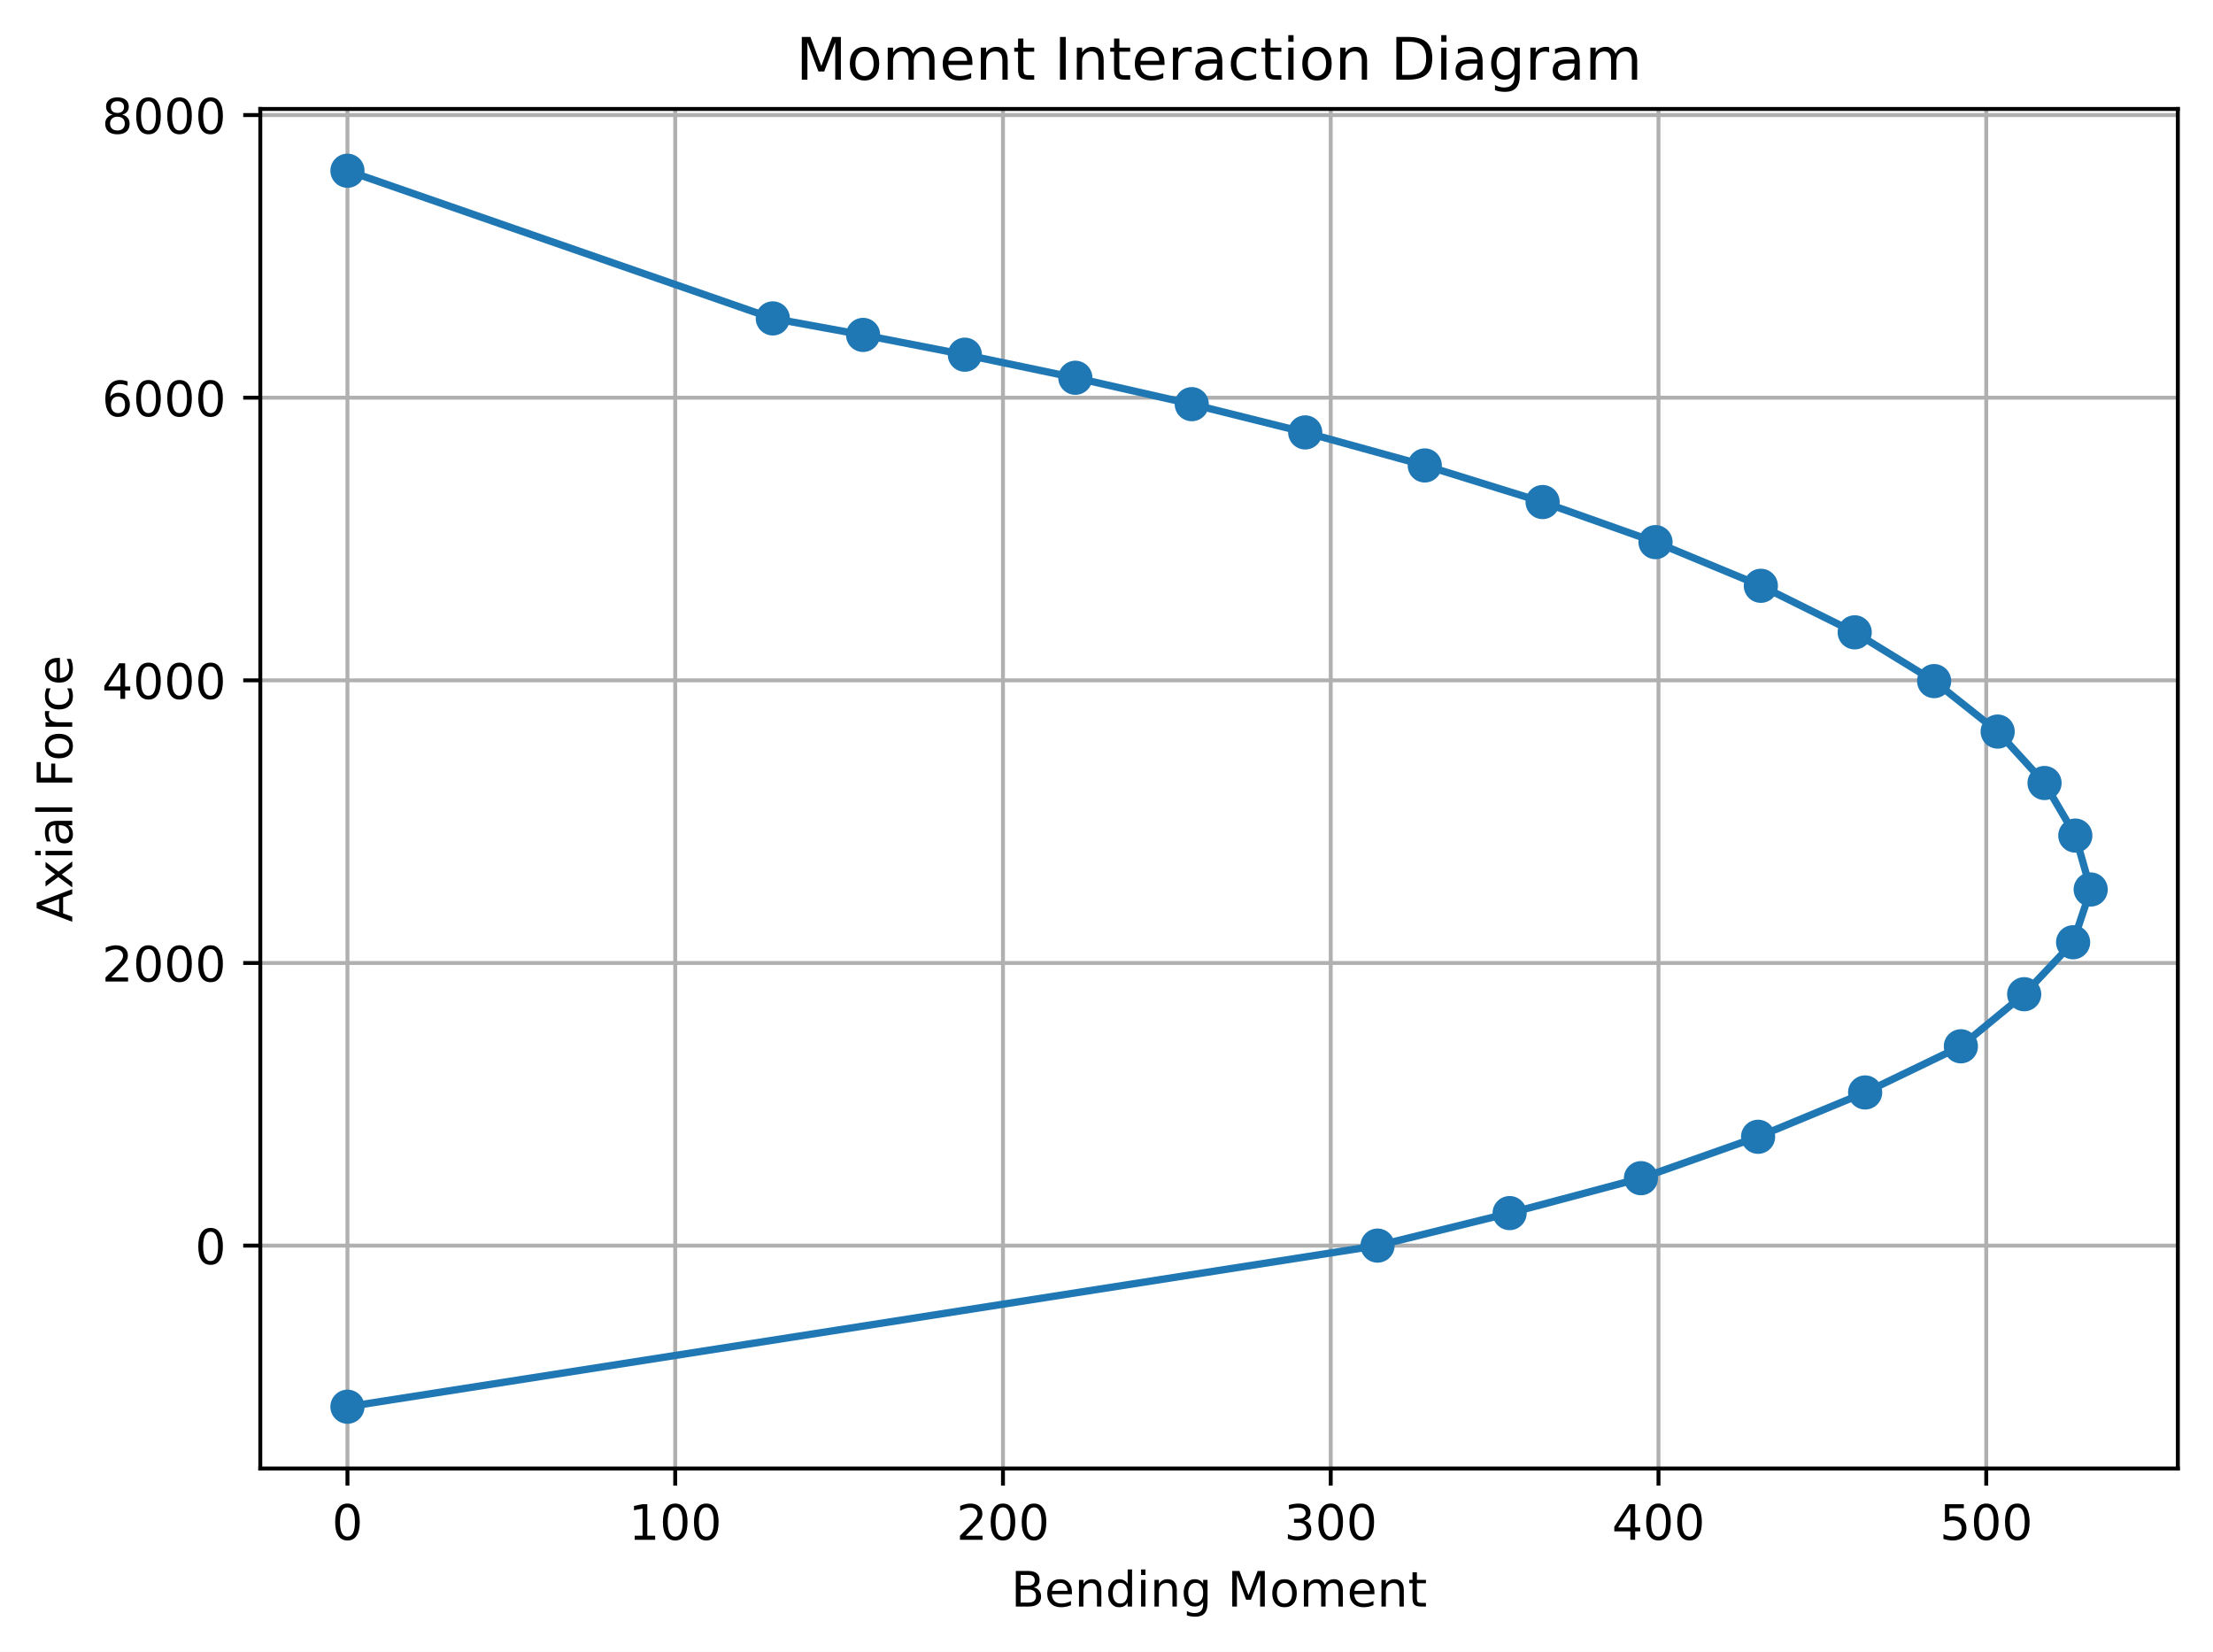
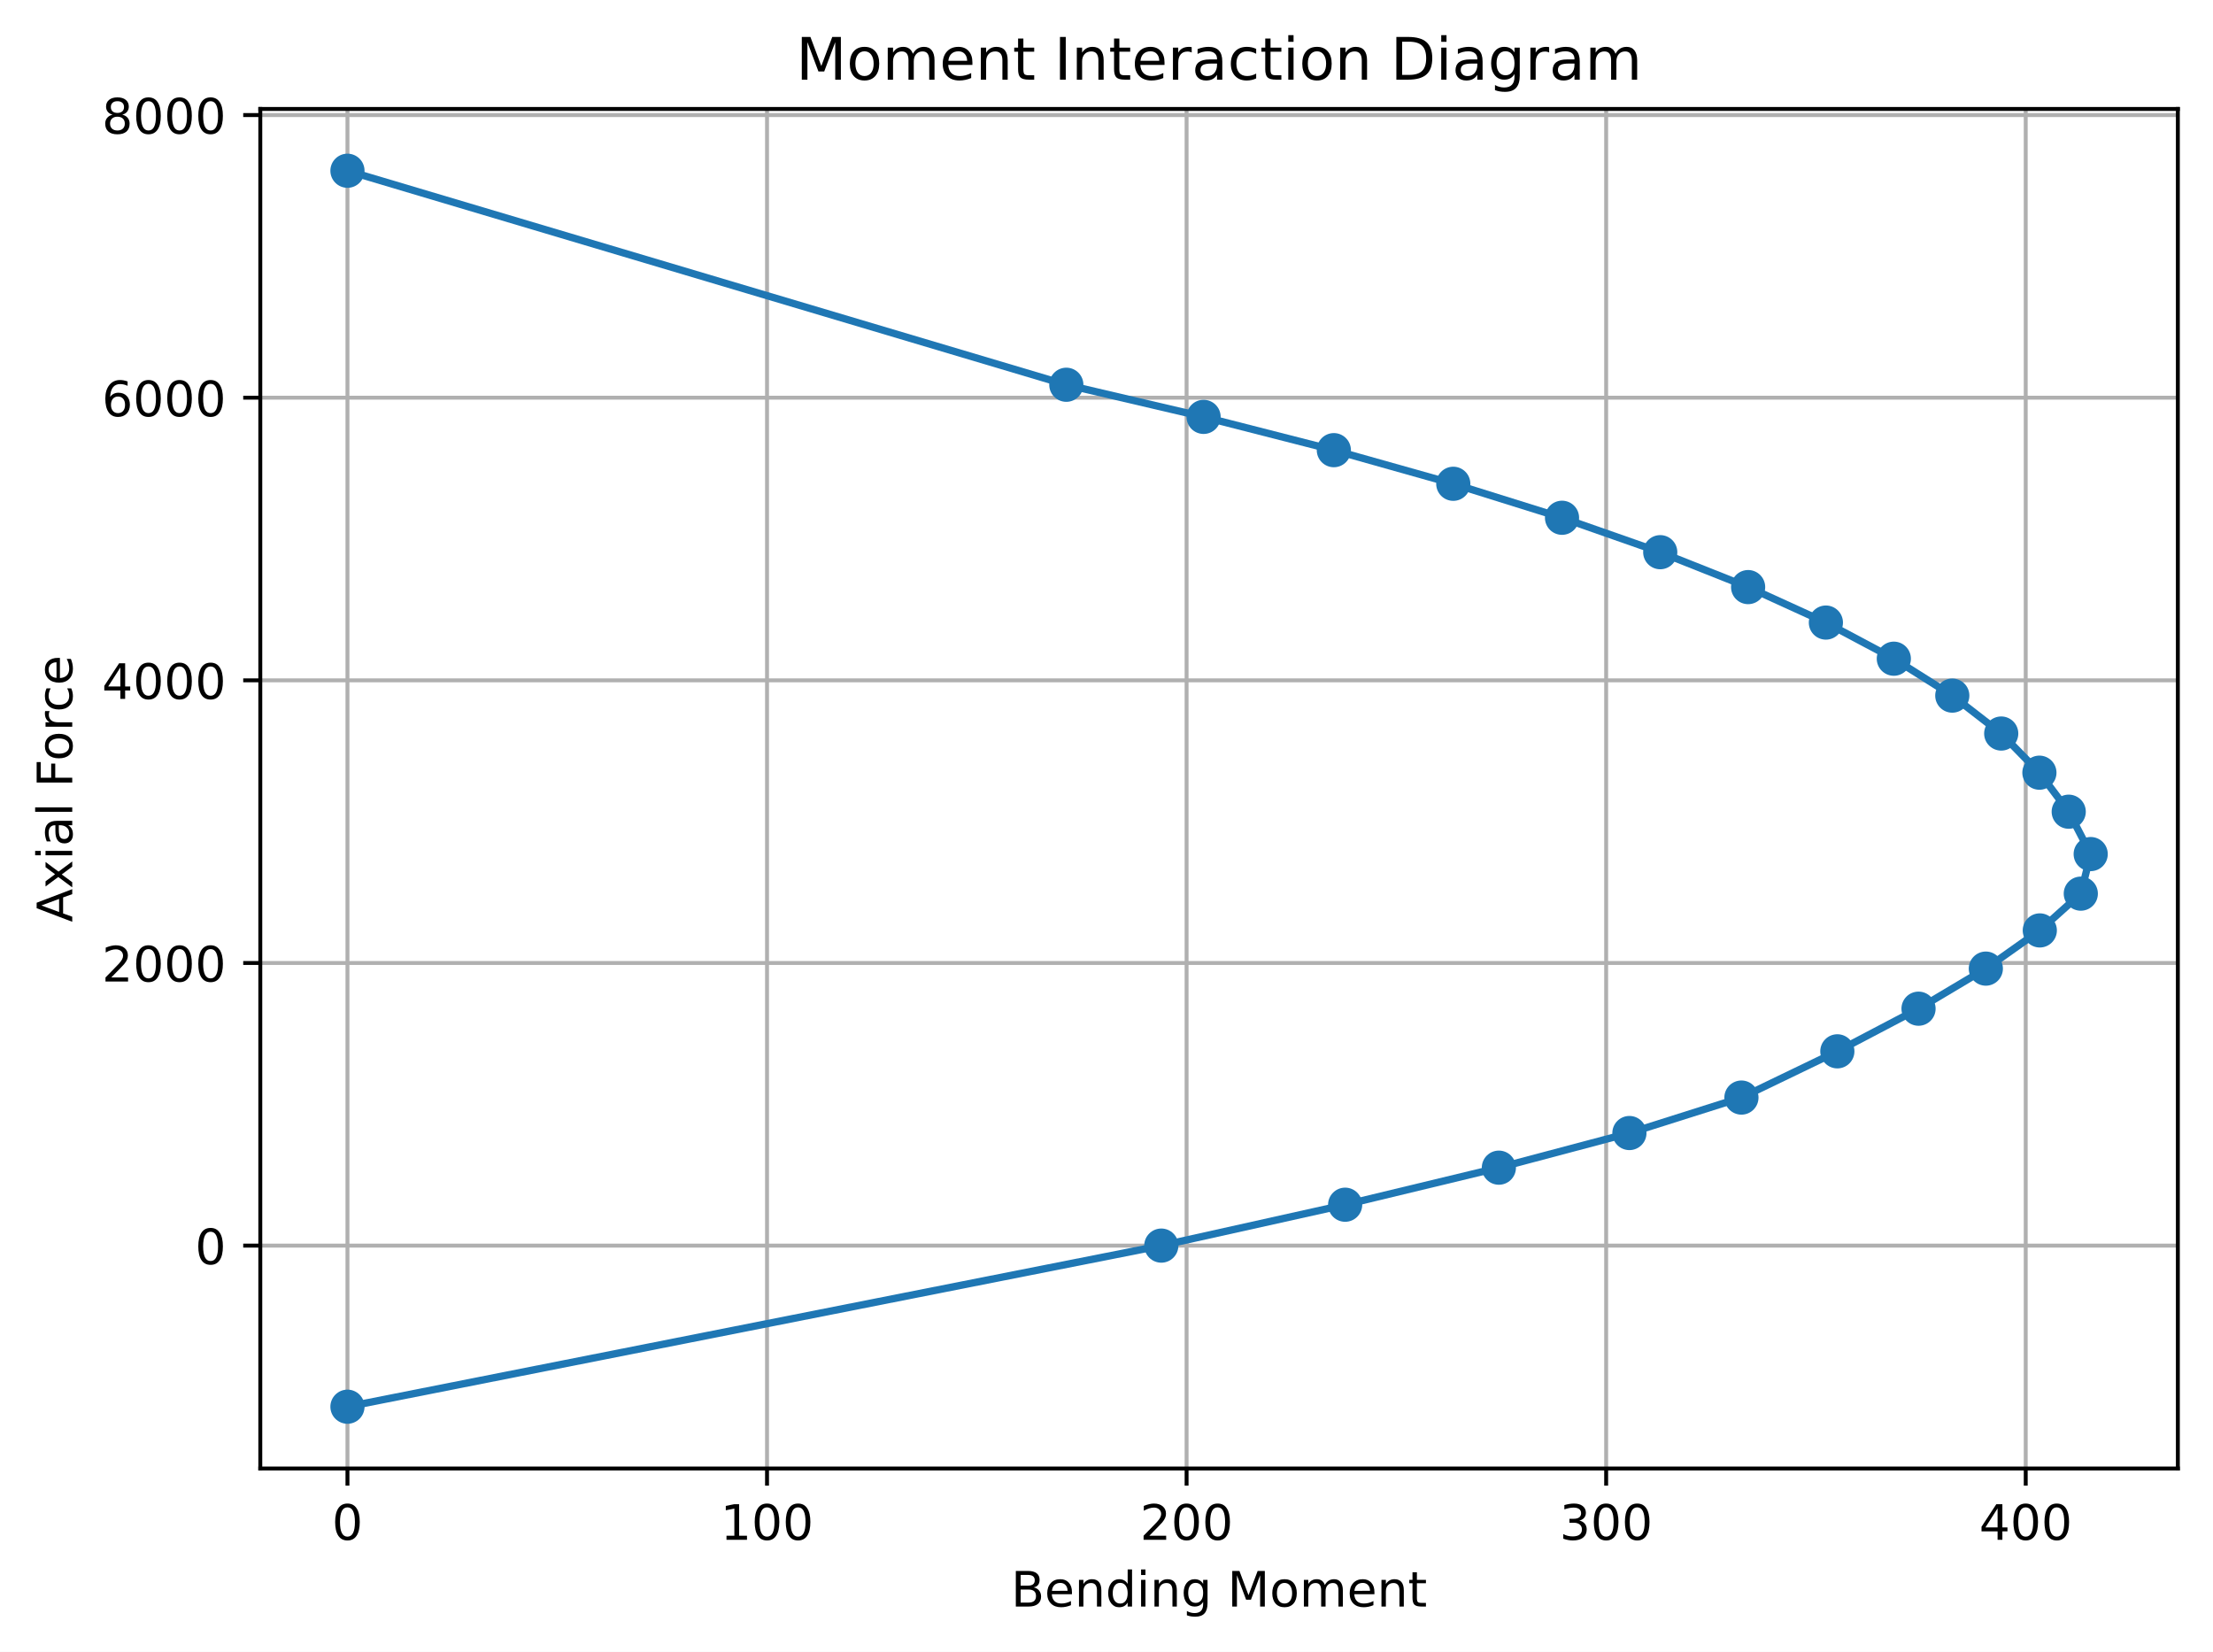
<svg xmlns="http://www.w3.org/2000/svg" xmlns:xlink="http://www.w3.org/1999/xlink" width="453.384pt" height="338.374pt" viewBox="0 0 453.384 338.374" version="1.1">
  <defs>
    <style type="text/css">*{stroke-linejoin: round; stroke-linecap: butt}</style>
  </defs>
  <g id="figure_1">
    <g id="patch_1">
      <path d="M -0 338.374  L 453.384 338.374  L 453.384 0  L -0 0  z " style="fill: #ffffff" />
    </g>
    <g id="axes_1">
      <g id="patch_2">
        <path d="M 53.328 300.818  L 446.184 300.818  L 446.184 22.318  L 53.328 22.318  z " style="fill: #ffffff" />
      </g>
      <g id="matplotlib.axis_1">
        <g id="xtick_1">
          <g id="line2d_1">
-             <path d="M 71.185 300.818  L 71.185 22.318  " clip-path="url(#p684f5482c4)" style="fill: none; stroke: #b0b0b0; stroke-width: 0.8; stroke-linecap: square" />
+             <path d="M 71.185 300.818  L 71.185 22.318  " clip-path="url(#pdb133df2e0)" style="fill: none; stroke: #b0b0b0; stroke-width: 0.8; stroke-linecap: square" />
          </g>
          <g id="line2d_2">
            <defs>
-               <path id="m305faea8a9" d="M 0 0  L 0 3.5  " style="stroke: #000000; stroke-width: 0.8" />
+               <path id="m82a733aa3f" d="M 0 0  L 0 3.5  " style="stroke: #000000; stroke-width: 0.8" />
            </defs>
            <g>
-               <use xlink:href="#m305faea8a9" x="71.185" y="300.818" style="stroke: #000000; stroke-width: 0.8" />
+               <use xlink:href="#m82a733aa3f" x="71.185" y="300.818" style="stroke: #000000; stroke-width: 0.8" />
            </g>
          </g>
          <g id="text_1">
            <g transform="translate(68.00398 315.4166)scale(0.1 -0.1)">
              <defs>
                <path id="DejaVuSans-30" d="M 2034 4250  Q 1547 4250 1301 3770  Q 1056 3291 1056 2328  Q 1056 1369 1301 889  Q 1547 409 2034 409  Q 2525 409 2770 889  Q 3016 1369 3016 2328  Q 3016 3291 2770 3770  Q 2525 4250 2034 4250  z M 2034 4750  Q 2819 4750 3233 4129  Q 3647 3509 3647 2328  Q 3647 1150 3233 529  Q 2819 -91 2034 -91  Q 1250 -91 836 529  Q 422 1150 422 2328  Q 422 3509 836 4129  Q 1250 4750 2034 4750  z " transform="scale(0.015625)" />
              </defs>
              <use xlink:href="#DejaVuSans-30" />
            </g>
          </g>
        </g>
        <g id="xtick_2">
          <g id="line2d_3">
-             <path d="M 138.334 300.818  L 138.334 22.318  " clip-path="url(#p684f5482c4)" style="fill: none; stroke: #b0b0b0; stroke-width: 0.8; stroke-linecap: square" />
+             <path d="M 157.143 300.818  L 157.143 22.318  " clip-path="url(#pdb133df2e0)" style="fill: none; stroke: #b0b0b0; stroke-width: 0.8; stroke-linecap: square" />
          </g>
          <g id="line2d_4">
            <g>
-               <use xlink:href="#m305faea8a9" x="138.334" y="300.818" style="stroke: #000000; stroke-width: 0.8" />
+               <use xlink:href="#m82a733aa3f" x="157.143" y="300.818" style="stroke: #000000; stroke-width: 0.8" />
            </g>
          </g>
          <g id="text_2">
-             <g transform="translate(128.7904 315.4166)scale(0.1 -0.1)">
+             <g transform="translate(147.5991 315.4166)scale(0.1 -0.1)">
              <defs>
                <path id="DejaVuSans-31" d="M 794 531  L 1825 531  L 1825 4091  L 703 3866  L 703 4441  L 1819 4666  L 2450 4666  L 2450 531  L 3481 531  L 3481 0  L 794 0  L 794 531  z " transform="scale(0.015625)" />
              </defs>
              <use xlink:href="#DejaVuSans-31" />
              <use xlink:href="#DejaVuSans-30" x="63.623" />
              <use xlink:href="#DejaVuSans-30" x="127.246" />
            </g>
          </g>
        </g>
        <g id="xtick_3">
          <g id="line2d_5">
-             <path d="M 205.483 300.818  L 205.483 22.318  " clip-path="url(#p684f5482c4)" style="fill: none; stroke: #b0b0b0; stroke-width: 0.8; stroke-linecap: square" />
+             <path d="M 243.1 300.818  L 243.1 22.318  " clip-path="url(#pdb133df2e0)" style="fill: none; stroke: #b0b0b0; stroke-width: 0.8; stroke-linecap: square" />
          </g>
          <g id="line2d_6">
            <g>
-               <use xlink:href="#m305faea8a9" x="205.483" y="300.818" style="stroke: #000000; stroke-width: 0.8" />
+               <use xlink:href="#m82a733aa3f" x="243.1" y="300.818" style="stroke: #000000; stroke-width: 0.8" />
            </g>
          </g>
          <g id="text_3">
-             <g transform="translate(195.9393 315.4166)scale(0.1 -0.1)">
+             <g transform="translate(233.5567 315.4166)scale(0.1 -0.1)">
              <defs>
                <path id="DejaVuSans-32" d="M 1228 531  L 3431 531  L 3431 0  L 469 0  L 469 531  Q 828 903 1448 1529  Q 2069 2156 2228 2338  Q 2531 2678 2651 2914  Q 2772 3150 2772 3378  Q 2772 3750 2511 3984  Q 2250 4219 1831 4219  Q 1534 4219 1204 4116  Q 875 4013 500 3803  L 500 4441  Q 881 4594 1212 4672  Q 1544 4750 1819 4750  Q 2544 4750 2975 4387  Q 3406 4025 3406 3419  Q 3406 3131 3298 2873  Q 3191 2616 2906 2266  Q 2828 2175 2409 1742  Q 1991 1309 1228 531  z " transform="scale(0.015625)" />
              </defs>
              <use xlink:href="#DejaVuSans-32" />
              <use xlink:href="#DejaVuSans-30" x="63.623" />
              <use xlink:href="#DejaVuSans-30" x="127.246" />
            </g>
          </g>
        </g>
        <g id="xtick_4">
          <g id="line2d_7">
-             <path d="M 272.632 300.818  L 272.632 22.318  " clip-path="url(#p684f5482c4)" style="fill: none; stroke: #b0b0b0; stroke-width: 0.8; stroke-linecap: square" />
+             <path d="M 329.058 300.818  L 329.058 22.318  " clip-path="url(#pdb133df2e0)" style="fill: none; stroke: #b0b0b0; stroke-width: 0.8; stroke-linecap: square" />
          </g>
          <g id="line2d_8">
            <g>
-               <use xlink:href="#m305faea8a9" x="272.632" y="300.818" style="stroke: #000000; stroke-width: 0.8" />
+               <use xlink:href="#m82a733aa3f" x="329.058" y="300.818" style="stroke: #000000; stroke-width: 0.8" />
            </g>
          </g>
          <g id="text_4">
-             <g transform="translate(263.0882 315.4166)scale(0.1 -0.1)">
+             <g transform="translate(319.5143 315.4166)scale(0.1 -0.1)">
              <defs>
                <path id="DejaVuSans-33" d="M 2597 2516  Q 3050 2419 3304 2112  Q 3559 1806 3559 1356  Q 3559 666 3084 287  Q 2609 -91 1734 -91  Q 1441 -91 1130 -33  Q 819 25 488 141  L 488 750  Q 750 597 1062 519  Q 1375 441 1716 441  Q 2309 441 2620 675  Q 2931 909 2931 1356  Q 2931 1769 2642 2001  Q 2353 2234 1838 2234  L 1294 2234  L 1294 2753  L 1863 2753  Q 2328 2753 2575 2939  Q 2822 3125 2822 3475  Q 2822 3834 2567 4026  Q 2313 4219 1838 4219  Q 1578 4219 1281 4162  Q 984 4106 628 3988  L 628 4550  Q 988 4650 1302 4700  Q 1616 4750 1894 4750  Q 2613 4750 3031 4423  Q 3450 4097 3450 3541  Q 3450 3153 3228 2886  Q 3006 2619 2597 2516  z " transform="scale(0.015625)" />
              </defs>
              <use xlink:href="#DejaVuSans-33" />
              <use xlink:href="#DejaVuSans-30" x="63.623" />
              <use xlink:href="#DejaVuSans-30" x="127.246" />
            </g>
          </g>
        </g>
        <g id="xtick_5">
          <g id="line2d_9">
-             <path d="M 339.781 300.818  L 339.781 22.318  " clip-path="url(#p684f5482c4)" style="fill: none; stroke: #b0b0b0; stroke-width: 0.8; stroke-linecap: square" />
+             <path d="M 415.016 300.818  L 415.016 22.318  " clip-path="url(#pdb133df2e0)" style="fill: none; stroke: #b0b0b0; stroke-width: 0.8; stroke-linecap: square" />
          </g>
          <g id="line2d_10">
            <g>
-               <use xlink:href="#m305faea8a9" x="339.781" y="300.818" style="stroke: #000000; stroke-width: 0.8" />
+               <use xlink:href="#m82a733aa3f" x="415.016" y="300.818" style="stroke: #000000; stroke-width: 0.8" />
            </g>
          </g>
          <g id="text_5">
-             <g transform="translate(330.2371 315.4166)scale(0.1 -0.1)">
+             <g transform="translate(405.472 315.4166)scale(0.1 -0.1)">
              <defs>
                <path id="DejaVuSans-34" d="M 2419 4116  L 825 1625  L 2419 1625  L 2419 4116  z M 2253 4666  L 3047 4666  L 3047 1625  L 3713 1625  L 3713 1100  L 3047 1100  L 3047 0  L 2419 0  L 2419 1100  L 313 1100  L 313 1709  L 2253 4666  z " transform="scale(0.015625)" />
              </defs>
              <use xlink:href="#DejaVuSans-34" />
              <use xlink:href="#DejaVuSans-30" x="63.623" />
              <use xlink:href="#DejaVuSans-30" x="127.246" />
            </g>
          </g>
        </g>
-         <g id="xtick_6">
-           <g id="line2d_11">
-             <path d="M 406.93 300.818  L 406.93 22.318  " clip-path="url(#p684f5482c4)" style="fill: none; stroke: #b0b0b0; stroke-width: 0.8; stroke-linecap: square" />
-           </g>
-           <g id="line2d_12">
-             <g>
-               <use xlink:href="#m305faea8a9" x="406.93" y="300.818" style="stroke: #000000; stroke-width: 0.8" />
-             </g>
-           </g>
-           <g id="text_6">
-             <g transform="translate(397.386 315.4166)scale(0.1 -0.1)">
-               <defs>
-                 <path id="DejaVuSans-35" d="M 691 4666  L 3169 4666  L 3169 4134  L 1269 4134  L 1269 2991  Q 1406 3038 1543 3061  Q 1681 3084 1819 3084  Q 2600 3084 3056 2656  Q 3513 2228 3513 1497  Q 3513 744 3044 326  Q 2575 -91 1722 -91  Q 1428 -91 1123 -41  Q 819 9 494 109  L 494 744  Q 775 591 1075 516  Q 1375 441 1709 441  Q 2250 441 2565 725  Q 2881 1009 2881 1497  Q 2881 1984 2565 2268  Q 2250 2553 1709 2553  Q 1456 2553 1204 2497  Q 953 2441 691 2322  L 691 4666  z " transform="scale(0.015625)" />
-               </defs>
-               <use xlink:href="#DejaVuSans-35" />
-               <use xlink:href="#DejaVuSans-30" x="63.623" />
-               <use xlink:href="#DejaVuSans-30" x="127.246" />
-             </g>
-           </g>
-         </g>
-         <g id="text_7">
+         <g id="text_6">
          <g transform="translate(207.1359 329.0947)scale(0.1 -0.1)">
            <defs>
              <path id="DejaVuSans-42" d="M 1259 2228  L 1259 519  L 2272 519  Q 2781 519 3026 730  Q 3272 941 3272 1375  Q 3272 1813 3026 2020  Q 2781 2228 2272 2228  L 1259 2228  z M 1259 4147  L 1259 2741  L 2194 2741  Q 2656 2741 2882 2914  Q 3109 3088 3109 3444  Q 3109 3797 2882 3972  Q 2656 4147 2194 4147  L 1259 4147  z M 628 4666  L 2241 4666  Q 2963 4666 3353 4366  Q 3744 4066 3744 3513  Q 3744 3084 3544 2831  Q 3344 2578 2956 2516  Q 3422 2416 3680 2098  Q 3938 1781 3938 1306  Q 3938 681 3513 340  Q 3088 0 2303 0  L 628 0  L 628 4666  z " transform="scale(0.015625)" />
              <path id="DejaVuSans-65" d="M 3597 1894  L 3597 1613  L 953 1613  Q 991 1019 1311 708  Q 1631 397 2203 397  Q 2534 397 2845 478  Q 3156 559 3463 722  L 3463 178  Q 3153 47 2828 -22  Q 2503 -91 2169 -91  Q 1331 -91 842 396  Q 353 884 353 1716  Q 353 2575 817 3079  Q 1281 3584 2069 3584  Q 2775 3584 3186 3129  Q 3597 2675 3597 1894  z M 3022 2063  Q 3016 2534 2758 2815  Q 2500 3097 2075 3097  Q 1594 3097 1305 2825  Q 1016 2553 972 2059  L 3022 2063  z " transform="scale(0.015625)" />
              <path id="DejaVuSans-6e" d="M 3513 2113  L 3513 0  L 2938 0  L 2938 2094  Q 2938 2591 2744 2837  Q 2550 3084 2163 3084  Q 1697 3084 1428 2787  Q 1159 2491 1159 1978  L 1159 0  L 581 0  L 581 3500  L 1159 3500  L 1159 2956  Q 1366 3272 1645 3428  Q 1925 3584 2291 3584  Q 2894 3584 3203 3211  Q 3513 2838 3513 2113  z " transform="scale(0.015625)" />
              <path id="DejaVuSans-64" d="M 2906 2969  L 2906 4863  L 3481 4863  L 3481 0  L 2906 0  L 2906 525  Q 2725 213 2448 61  Q 2172 -91 1784 -91  Q 1150 -91 751 415  Q 353 922 353 1747  Q 353 2572 751 3078  Q 1150 3584 1784 3584  Q 2172 3584 2448 3432  Q 2725 3281 2906 2969  z M 947 1747  Q 947 1113 1208 752  Q 1469 391 1925 391  Q 2381 391 2643 752  Q 2906 1113 2906 1747  Q 2906 2381 2643 2742  Q 2381 3103 1925 3103  Q 1469 3103 1208 2742  Q 947 2381 947 1747  z " transform="scale(0.015625)" />
              <path id="DejaVuSans-69" d="M 603 3500  L 1178 3500  L 1178 0  L 603 0  L 603 3500  z M 603 4863  L 1178 4863  L 1178 4134  L 603 4134  L 603 4863  z " transform="scale(0.015625)" />
              <path id="DejaVuSans-67" d="M 2906 1791  Q 2906 2416 2648 2759  Q 2391 3103 1925 3103  Q 1463 3103 1205 2759  Q 947 2416 947 1791  Q 947 1169 1205 825  Q 1463 481 1925 481  Q 2391 481 2648 825  Q 2906 1169 2906 1791  z M 3481 434  Q 3481 -459 3084 -895  Q 2688 -1331 1869 -1331  Q 1566 -1331 1297 -1286  Q 1028 -1241 775 -1147  L 775 -588  Q 1028 -725 1275 -790  Q 1522 -856 1778 -856  Q 2344 -856 2625 -561  Q 2906 -266 2906 331  L 2906 616  Q 2728 306 2450 153  Q 2172 0 1784 0  Q 1141 0 747 490  Q 353 981 353 1791  Q 353 2603 747 3093  Q 1141 3584 1784 3584  Q 2172 3584 2450 3431  Q 2728 3278 2906 2969  L 2906 3500  L 3481 3500  L 3481 434  z " transform="scale(0.015625)" />
              <path id="DejaVuSans-20" transform="scale(0.015625)" />
              <path id="DejaVuSans-4d" d="M 628 4666  L 1569 4666  L 2759 1491  L 3956 4666  L 4897 4666  L 4897 0  L 4281 0  L 4281 4097  L 3078 897  L 2444 897  L 1241 4097  L 1241 0  L 628 0  L 628 4666  z " transform="scale(0.015625)" />
              <path id="DejaVuSans-6f" d="M 1959 3097  Q 1497 3097 1228 2736  Q 959 2375 959 1747  Q 959 1119 1226 758  Q 1494 397 1959 397  Q 2419 397 2687 759  Q 2956 1122 2956 1747  Q 2956 2369 2687 2733  Q 2419 3097 1959 3097  z M 1959 3584  Q 2709 3584 3137 3096  Q 3566 2609 3566 1747  Q 3566 888 3137 398  Q 2709 -91 1959 -91  Q 1206 -91 779 398  Q 353 888 353 1747  Q 353 2609 779 3096  Q 1206 3584 1959 3584  z " transform="scale(0.015625)" />
              <path id="DejaVuSans-6d" d="M 3328 2828  Q 3544 3216 3844 3400  Q 4144 3584 4550 3584  Q 5097 3584 5394 3201  Q 5691 2819 5691 2113  L 5691 0  L 5113 0  L 5113 2094  Q 5113 2597 4934 2840  Q 4756 3084 4391 3084  Q 3944 3084 3684 2787  Q 3425 2491 3425 1978  L 3425 0  L 2847 0  L 2847 2094  Q 2847 2600 2669 2842  Q 2491 3084 2119 3084  Q 1678 3084 1418 2786  Q 1159 2488 1159 1978  L 1159 0  L 581 0  L 581 3500  L 1159 3500  L 1159 2956  Q 1356 3278 1631 3431  Q 1906 3584 2284 3584  Q 2666 3584 2933 3390  Q 3200 3197 3328 2828  z " transform="scale(0.015625)" />
              <path id="DejaVuSans-74" d="M 1172 4494  L 1172 3500  L 2356 3500  L 2356 3053  L 1172 3053  L 1172 1153  Q 1172 725 1289 603  Q 1406 481 1766 481  L 2356 481  L 2356 0  L 1766 0  Q 1100 0 847 248  Q 594 497 594 1153  L 594 3053  L 172 3053  L 172 3500  L 594 3500  L 594 4494  L 1172 4494  z " transform="scale(0.015625)" />
            </defs>
            <use xlink:href="#DejaVuSans-42" />
            <use xlink:href="#DejaVuSans-65" x="68.604" />
            <use xlink:href="#DejaVuSans-6e" x="130.127" />
            <use xlink:href="#DejaVuSans-64" x="193.506" />
            <use xlink:href="#DejaVuSans-69" x="256.982" />
            <use xlink:href="#DejaVuSans-6e" x="284.766" />
            <use xlink:href="#DejaVuSans-67" x="348.145" />
            <use xlink:href="#DejaVuSans-20" x="411.621" />
            <use xlink:href="#DejaVuSans-4d" x="443.408" />
            <use xlink:href="#DejaVuSans-6f" x="529.688" />
            <use xlink:href="#DejaVuSans-6d" x="590.869" />
            <use xlink:href="#DejaVuSans-65" x="688.281" />
            <use xlink:href="#DejaVuSans-6e" x="749.805" />
            <use xlink:href="#DejaVuSans-74" x="813.184" />
          </g>
        </g>
      </g>
      <g id="matplotlib.axis_2">
        <g id="ytick_1">
-           <g id="line2d_13">
-             <path d="M 53.328 255.158  L 446.184 255.158  " clip-path="url(#p684f5482c4)" style="fill: none; stroke: #b0b0b0; stroke-width: 0.8; stroke-linecap: square" />
-           </g>
-           <g id="line2d_14">
+           <g id="line2d_11">
+             <path d="M 53.328 255.158  L 446.184 255.158  " clip-path="url(#pdb133df2e0)" style="fill: none; stroke: #b0b0b0; stroke-width: 0.8; stroke-linecap: square" />
+           </g>
+           <g id="line2d_12">
            <defs>
-               <path id="m45d4972328" d="M 0 0  L -3.5 0  " style="stroke: #000000; stroke-width: 0.8" />
+               <path id="mcfe6765040" d="M 0 0  L -3.5 0  " style="stroke: #000000; stroke-width: 0.8" />
            </defs>
            <g>
-               <use xlink:href="#m45d4972328" x="53.328" y="255.158" style="stroke: #000000; stroke-width: 0.8" />
-             </g>
-           </g>
-           <g id="text_8">
+               <use xlink:href="#mcfe6765040" x="53.328" y="255.158" style="stroke: #000000; stroke-width: 0.8" />
+             </g>
+           </g>
+           <g id="text_7">
            <g transform="translate(39.96563 258.9571)scale(0.1 -0.1)">
              <use xlink:href="#DejaVuSans-30" />
            </g>
          </g>
        </g>
        <g id="ytick_2">
-           <g id="line2d_15">
-             <path d="M 53.328 197.261  L 446.184 197.261  " clip-path="url(#p684f5482c4)" style="fill: none; stroke: #b0b0b0; stroke-width: 0.8; stroke-linecap: square" />
-           </g>
-           <g id="line2d_16">
-             <g>
-               <use xlink:href="#m45d4972328" x="53.328" y="197.261" style="stroke: #000000; stroke-width: 0.8" />
-             </g>
-           </g>
-           <g id="text_9">
+           <g id="line2d_13">
+             <path d="M 53.328 197.261  L 446.184 197.261  " clip-path="url(#pdb133df2e0)" style="fill: none; stroke: #b0b0b0; stroke-width: 0.8; stroke-linecap: square" />
+           </g>
+           <g id="line2d_14">
+             <g>
+               <use xlink:href="#mcfe6765040" x="53.328" y="197.261" style="stroke: #000000; stroke-width: 0.8" />
+             </g>
+           </g>
+           <g id="text_8">
            <g transform="translate(20.87813 201.0604)scale(0.1 -0.1)">
              <use xlink:href="#DejaVuSans-32" />
              <use xlink:href="#DejaVuSans-30" x="63.623" />
              <use xlink:href="#DejaVuSans-30" x="127.246" />
              <use xlink:href="#DejaVuSans-30" x="190.869" />
            </g>
          </g>
        </g>
        <g id="ytick_3">
-           <g id="line2d_17">
-             <path d="M 53.328 139.365  L 446.184 139.365  " clip-path="url(#p684f5482c4)" style="fill: none; stroke: #b0b0b0; stroke-width: 0.8; stroke-linecap: square" />
-           </g>
-           <g id="line2d_18">
-             <g>
-               <use xlink:href="#m45d4972328" x="53.328" y="139.365" style="stroke: #000000; stroke-width: 0.8" />
-             </g>
-           </g>
-           <g id="text_10">
+           <g id="line2d_15">
+             <path d="M 53.328 139.365  L 446.184 139.365  " clip-path="url(#pdb133df2e0)" style="fill: none; stroke: #b0b0b0; stroke-width: 0.8; stroke-linecap: square" />
+           </g>
+           <g id="line2d_16">
+             <g>
+               <use xlink:href="#mcfe6765040" x="53.328" y="139.365" style="stroke: #000000; stroke-width: 0.8" />
+             </g>
+           </g>
+           <g id="text_9">
            <g transform="translate(20.87813 143.1637)scale(0.1 -0.1)">
              <use xlink:href="#DejaVuSans-34" />
              <use xlink:href="#DejaVuSans-30" x="63.623" />
              <use xlink:href="#DejaVuSans-30" x="127.246" />
              <use xlink:href="#DejaVuSans-30" x="190.869" />
            </g>
          </g>
        </g>
        <g id="ytick_4">
+           <g id="line2d_17">
+             <path d="M 53.328 81.468  L 446.184 81.468  " clip-path="url(#pdb133df2e0)" style="fill: none; stroke: #b0b0b0; stroke-width: 0.8; stroke-linecap: square" />
+           </g>
+           <g id="line2d_18">
+             <g>
+               <use xlink:href="#mcfe6765040" x="53.328" y="81.468" style="stroke: #000000; stroke-width: 0.8" />
+             </g>
+           </g>
+           <g id="text_10">
+             <g transform="translate(20.87813 85.26702)scale(0.1 -0.1)">
+               <defs>
+                 <path id="DejaVuSans-36" d="M 2113 2584  Q 1688 2584 1439 2293  Q 1191 2003 1191 1497  Q 1191 994 1439 701  Q 1688 409 2113 409  Q 2538 409 2786 701  Q 3034 994 3034 1497  Q 3034 2003 2786 2293  Q 2538 2584 2113 2584  z M 3366 4563  L 3366 3988  Q 3128 4100 2886 4159  Q 2644 4219 2406 4219  Q 1781 4219 1451 3797  Q 1122 3375 1075 2522  Q 1259 2794 1537 2939  Q 1816 3084 2150 3084  Q 2853 3084 3261 2657  Q 3669 2231 3669 1497  Q 3669 778 3244 343  Q 2819 -91 2113 -91  Q 1303 -91 875 529  Q 447 1150 447 2328  Q 447 3434 972 4092  Q 1497 4750 2381 4750  Q 2619 4750 2861 4703  Q 3103 4656 3366 4563  z " transform="scale(0.015625)" />
+               </defs>
+               <use xlink:href="#DejaVuSans-36" />
+               <use xlink:href="#DejaVuSans-30" x="63.623" />
+               <use xlink:href="#DejaVuSans-30" x="127.246" />
+               <use xlink:href="#DejaVuSans-30" x="190.869" />
+             </g>
+           </g>
+         </g>
+         <g id="ytick_5">
          <g id="line2d_19">
-             <path d="M 53.328 81.468  L 446.184 81.468  " clip-path="url(#p684f5482c4)" style="fill: none; stroke: #b0b0b0; stroke-width: 0.8; stroke-linecap: square" />
+             <path d="M 53.328 23.571  L 446.184 23.571  " clip-path="url(#pdb133df2e0)" style="fill: none; stroke: #b0b0b0; stroke-width: 0.8; stroke-linecap: square" />
          </g>
          <g id="line2d_20">
            <g>
-               <use xlink:href="#m45d4972328" x="53.328" y="81.468" style="stroke: #000000; stroke-width: 0.8" />
+               <use xlink:href="#mcfe6765040" x="53.328" y="23.571" style="stroke: #000000; stroke-width: 0.8" />
            </g>
          </g>
          <g id="text_11">
-             <g transform="translate(20.87813 85.26702)scale(0.1 -0.1)">
-               <defs>
-                 <path id="DejaVuSans-36" d="M 2113 2584  Q 1688 2584 1439 2293  Q 1191 2003 1191 1497  Q 1191 994 1439 701  Q 1688 409 2113 409  Q 2538 409 2786 701  Q 3034 994 3034 1497  Q 3034 2003 2786 2293  Q 2538 2584 2113 2584  z M 3366 4563  L 3366 3988  Q 3128 4100 2886 4159  Q 2644 4219 2406 4219  Q 1781 4219 1451 3797  Q 1122 3375 1075 2522  Q 1259 2794 1537 2939  Q 1816 3084 2150 3084  Q 2853 3084 3261 2657  Q 3669 2231 3669 1497  Q 3669 778 3244 343  Q 2819 -91 2113 -91  Q 1303 -91 875 529  Q 447 1150 447 2328  Q 447 3434 972 4092  Q 1497 4750 2381 4750  Q 2619 4750 2861 4703  Q 3103 4656 3366 4563  z " transform="scale(0.015625)" />
-               </defs>
-               <use xlink:href="#DejaVuSans-36" />
+             <g transform="translate(20.87813 27.37032)scale(0.1 -0.1)">
+               <defs>
+                 <path id="DejaVuSans-38" d="M 2034 2216  Q 1584 2216 1326 1975  Q 1069 1734 1069 1313  Q 1069 891 1326 650  Q 1584 409 2034 409  Q 2484 409 2743 651  Q 3003 894 3003 1313  Q 3003 1734 2745 1975  Q 2488 2216 2034 2216  z M 1403 2484  Q 997 2584 770 2862  Q 544 3141 544 3541  Q 544 4100 942 4425  Q 1341 4750 2034 4750  Q 2731 4750 3128 4425  Q 3525 4100 3525 3541  Q 3525 3141 3298 2862  Q 3072 2584 2669 2484  Q 3125 2378 3379 2068  Q 3634 1759 3634 1313  Q 3634 634 3220 271  Q 2806 -91 2034 -91  Q 1263 -91 848 271  Q 434 634 434 1313  Q 434 1759 690 2068  Q 947 2378 1403 2484  z M 1172 3481  Q 1172 3119 1398 2916  Q 1625 2713 2034 2713  Q 2441 2713 2670 2916  Q 2900 3119 2900 3481  Q 2900 3844 2670 4047  Q 2441 4250 2034 4250  Q 1625 4250 1398 4047  Q 1172 3844 1172 3481  z " transform="scale(0.015625)" />
+               </defs>
+               <use xlink:href="#DejaVuSans-38" />
              <use xlink:href="#DejaVuSans-30" x="63.623" />
              <use xlink:href="#DejaVuSans-30" x="127.246" />
              <use xlink:href="#DejaVuSans-30" x="190.869" />
            </g>
          </g>
        </g>
-         <g id="ytick_5">
-           <g id="line2d_21">
-             <path d="M 53.328 23.571  L 446.184 23.571  " clip-path="url(#p684f5482c4)" style="fill: none; stroke: #b0b0b0; stroke-width: 0.8; stroke-linecap: square" />
-           </g>
-           <g id="line2d_22">
-             <g>
-               <use xlink:href="#m45d4972328" x="53.328" y="23.571" style="stroke: #000000; stroke-width: 0.8" />
-             </g>
-           </g>
-           <g id="text_12">
-             <g transform="translate(20.87813 27.37032)scale(0.1 -0.1)">
-               <defs>
-                 <path id="DejaVuSans-38" d="M 2034 2216  Q 1584 2216 1326 1975  Q 1069 1734 1069 1313  Q 1069 891 1326 650  Q 1584 409 2034 409  Q 2484 409 2743 651  Q 3003 894 3003 1313  Q 3003 1734 2745 1975  Q 2488 2216 2034 2216  z M 1403 2484  Q 997 2584 770 2862  Q 544 3141 544 3541  Q 544 4100 942 4425  Q 1341 4750 2034 4750  Q 2731 4750 3128 4425  Q 3525 4100 3525 3541  Q 3525 3141 3298 2862  Q 3072 2584 2669 2484  Q 3125 2378 3379 2068  Q 3634 1759 3634 1313  Q 3634 634 3220 271  Q 2806 -91 2034 -91  Q 1263 -91 848 271  Q 434 634 434 1313  Q 434 1759 690 2068  Q 947 2378 1403 2484  z M 1172 3481  Q 1172 3119 1398 2916  Q 1625 2713 2034 2713  Q 2441 2713 2670 2916  Q 2900 3119 2900 3481  Q 2900 3844 2670 4047  Q 2441 4250 2034 4250  Q 1625 4250 1398 4047  Q 1172 3844 1172 3481  z " transform="scale(0.015625)" />
-               </defs>
-               <use xlink:href="#DejaVuSans-38" />
-               <use xlink:href="#DejaVuSans-30" x="63.623" />
-               <use xlink:href="#DejaVuSans-30" x="127.246" />
-               <use xlink:href="#DejaVuSans-30" x="190.869" />
-             </g>
-           </g>
-         </g>
-         <g id="text_13">
+         <g id="text_12">
          <g transform="translate(14.79844 188.9017)rotate(-90)scale(0.1 -0.1)">
            <defs>
              <path id="DejaVuSans-41" d="M 2188 4044  L 1331 1722  L 3047 1722  L 2188 4044  z M 1831 4666  L 2547 4666  L 4325 0  L 3669 0  L 3244 1197  L 1141 1197  L 716 0  L 50 0  L 1831 4666  z " transform="scale(0.015625)" />
              <path id="DejaVuSans-78" d="M 3513 3500  L 2247 1797  L 3578 0  L 2900 0  L 1881 1375  L 863 0  L 184 0  L 1544 1831  L 300 3500  L 978 3500  L 1906 2253  L 2834 3500  L 3513 3500  z " transform="scale(0.015625)" />
              <path id="DejaVuSans-61" d="M 2194 1759  Q 1497 1759 1228 1600  Q 959 1441 959 1056  Q 959 750 1161 570  Q 1363 391 1709 391  Q 2188 391 2477 730  Q 2766 1069 2766 1631  L 2766 1759  L 2194 1759  z M 3341 1997  L 3341 0  L 2766 0  L 2766 531  Q 2569 213 2275 61  Q 1981 -91 1556 -91  Q 1019 -91 701 211  Q 384 513 384 1019  Q 384 1609 779 1909  Q 1175 2209 1959 2209  L 2766 2209  L 2766 2266  Q 2766 2663 2505 2880  Q 2244 3097 1772 3097  Q 1472 3097 1187 3025  Q 903 2953 641 2809  L 641 3341  Q 956 3463 1253 3523  Q 1550 3584 1831 3584  Q 2591 3584 2966 3190  Q 3341 2797 3341 1997  z " transform="scale(0.015625)" />
              <path id="DejaVuSans-6c" d="M 603 4863  L 1178 4863  L 1178 0  L 603 0  L 603 4863  z " transform="scale(0.015625)" />
              <path id="DejaVuSans-46" d="M 628 4666  L 3309 4666  L 3309 4134  L 1259 4134  L 1259 2759  L 3109 2759  L 3109 2228  L 1259 2228  L 1259 0  L 628 0  L 628 4666  z " transform="scale(0.015625)" />
              <path id="DejaVuSans-72" d="M 2631 2963  Q 2534 3019 2420 3045  Q 2306 3072 2169 3072  Q 1681 3072 1420 2755  Q 1159 2438 1159 1844  L 1159 0  L 581 0  L 581 3500  L 1159 3500  L 1159 2956  Q 1341 3275 1631 3429  Q 1922 3584 2338 3584  Q 2397 3584 2469 3576  Q 2541 3569 2628 3553  L 2631 2963  z " transform="scale(0.015625)" />
              <path id="DejaVuSans-63" d="M 3122 3366  L 3122 2828  Q 2878 2963 2633 3030  Q 2388 3097 2138 3097  Q 1578 3097 1268 2742  Q 959 2388 959 1747  Q 959 1106 1268 751  Q 1578 397 2138 397  Q 2388 397 2633 464  Q 2878 531 3122 666  L 3122 134  Q 2881 22 2623 -34  Q 2366 -91 2075 -91  Q 1284 -91 818 406  Q 353 903 353 1747  Q 353 2603 823 3093  Q 1294 3584 2113 3584  Q 2378 3584 2631 3529  Q 2884 3475 3122 3366  z " transform="scale(0.015625)" />
            </defs>
            <use xlink:href="#DejaVuSans-41" />
            <use xlink:href="#DejaVuSans-78" x="68.408" />
            <use xlink:href="#DejaVuSans-69" x="127.588" />
            <use xlink:href="#DejaVuSans-61" x="155.371" />
            <use xlink:href="#DejaVuSans-6c" x="216.65" />
            <use xlink:href="#DejaVuSans-20" x="244.434" />
            <use xlink:href="#DejaVuSans-46" x="276.221" />
            <use xlink:href="#DejaVuSans-6f" x="330.115" />
            <use xlink:href="#DejaVuSans-72" x="391.297" />
            <use xlink:href="#DejaVuSans-63" x="430.16" />
            <use xlink:href="#DejaVuSans-65" x="485.141" />
          </g>
        </g>
      </g>
-       <g id="line2d_23">
-         <path d="M 71.185 34.977  L 158.329 65.225  L 176.823 68.607  L 197.672 72.659  L 220.307 77.385  L 244.161 82.792  L 267.403 88.581  L 291.896 95.344  L 316.039 102.841  L 339.171 111.054  L 360.749 119.998  L 379.981 129.534  L 396.252 139.523  L 409.269 149.862  L 418.871 160.397  L 425.175 171.165  L 428.327 182.209  L 424.722 193.02  L 414.7 203.661  L 401.732 214.33  L 382.117 223.786  L 360.186 232.865  L 336.188 241.347  L 309.281 248.501  L 282.223 255.158  L 71.185 288.159  " clip-path="url(#p684f5482c4)" style="fill: none; stroke: #1f77b4; stroke-width: 1.5; stroke-linecap: square" />
+       <g id="line2d_21">
+         <path d="M 71.185 34.977  L 218.461 78.816  L 246.582 85.396  L 273.268 92.214  L 297.737 99.101  L 320.016 106.063  L 340.138 113.114  L 358.142 120.264  L 374.075 127.531  L 387.994 134.933  L 399.971 142.493  L 409.996 150.262  L 417.82 158.282  L 423.826 166.274  L 428.327 174.953  L 426.3 183.06  L 417.901 190.593  L 406.844 198.417  L 393.056 206.627  L 376.423 215.361  L 356.773 224.833  L 333.824 232.097  L 307.079 239.193  L 275.585 246.781  L 237.921 255.158  L 71.185 288.159  " clip-path="url(#pdb133df2e0)" style="fill: none; stroke: #1f77b4; stroke-width: 1.5; stroke-linecap: square" />
        <defs>
-           <path id="m29d2cd3946" d="M 0 3  C 0.796 3 1.559 2.684 2.121 2.121  C 2.684 1.559 3 0.796 3 0  C 3 -0.796 2.684 -1.559 2.121 -2.121  C 1.559 -2.684 0.796 -3 0 -3  C -0.796 -3 -1.559 -2.684 -2.121 -2.121  C -2.684 -1.559 -3 -0.796 -3 0  C -3 0.796 -2.684 1.559 -2.121 2.121  C -1.559 2.684 -0.796 3 0 3  z " style="stroke: #1f77b4" />
+           <path id="m5a306cdd19" d="M 0 3  C 0.796 3 1.559 2.684 2.121 2.121  C 2.684 1.559 3 0.796 3 0  C 3 -0.796 2.684 -1.559 2.121 -2.121  C 1.559 -2.684 0.796 -3 0 -3  C -0.796 -3 -1.559 -2.684 -2.121 -2.121  C -2.684 -1.559 -3 -0.796 -3 0  C -3 0.796 -2.684 1.559 -2.121 2.121  C -1.559 2.684 -0.796 3 0 3  z " style="stroke: #1f77b4" />
        </defs>
-         <g clip-path="url(#p684f5482c4)">
-           <use xlink:href="#m29d2cd3946" x="71.185" y="34.977" style="fill: #1f77b4; stroke: #1f77b4" />
-           <use xlink:href="#m29d2cd3946" x="158.329" y="65.225" style="fill: #1f77b4; stroke: #1f77b4" />
-           <use xlink:href="#m29d2cd3946" x="176.823" y="68.607" style="fill: #1f77b4; stroke: #1f77b4" />
-           <use xlink:href="#m29d2cd3946" x="197.672" y="72.659" style="fill: #1f77b4; stroke: #1f77b4" />
-           <use xlink:href="#m29d2cd3946" x="220.307" y="77.385" style="fill: #1f77b4; stroke: #1f77b4" />
-           <use xlink:href="#m29d2cd3946" x="244.161" y="82.792" style="fill: #1f77b4; stroke: #1f77b4" />
-           <use xlink:href="#m29d2cd3946" x="267.403" y="88.581" style="fill: #1f77b4; stroke: #1f77b4" />
-           <use xlink:href="#m29d2cd3946" x="291.896" y="95.344" style="fill: #1f77b4; stroke: #1f77b4" />
-           <use xlink:href="#m29d2cd3946" x="316.039" y="102.841" style="fill: #1f77b4; stroke: #1f77b4" />
-           <use xlink:href="#m29d2cd3946" x="339.171" y="111.054" style="fill: #1f77b4; stroke: #1f77b4" />
-           <use xlink:href="#m29d2cd3946" x="360.749" y="119.998" style="fill: #1f77b4; stroke: #1f77b4" />
-           <use xlink:href="#m29d2cd3946" x="379.981" y="129.534" style="fill: #1f77b4; stroke: #1f77b4" />
-           <use xlink:href="#m29d2cd3946" x="396.252" y="139.523" style="fill: #1f77b4; stroke: #1f77b4" />
-           <use xlink:href="#m29d2cd3946" x="409.269" y="149.862" style="fill: #1f77b4; stroke: #1f77b4" />
-           <use xlink:href="#m29d2cd3946" x="418.871" y="160.397" style="fill: #1f77b4; stroke: #1f77b4" />
-           <use xlink:href="#m29d2cd3946" x="425.175" y="171.165" style="fill: #1f77b4; stroke: #1f77b4" />
-           <use xlink:href="#m29d2cd3946" x="428.327" y="182.209" style="fill: #1f77b4; stroke: #1f77b4" />
-           <use xlink:href="#m29d2cd3946" x="424.722" y="193.02" style="fill: #1f77b4; stroke: #1f77b4" />
-           <use xlink:href="#m29d2cd3946" x="414.7" y="203.661" style="fill: #1f77b4; stroke: #1f77b4" />
-           <use xlink:href="#m29d2cd3946" x="401.732" y="214.33" style="fill: #1f77b4; stroke: #1f77b4" />
-           <use xlink:href="#m29d2cd3946" x="382.117" y="223.786" style="fill: #1f77b4; stroke: #1f77b4" />
-           <use xlink:href="#m29d2cd3946" x="360.186" y="232.865" style="fill: #1f77b4; stroke: #1f77b4" />
-           <use xlink:href="#m29d2cd3946" x="336.188" y="241.347" style="fill: #1f77b4; stroke: #1f77b4" />
-           <use xlink:href="#m29d2cd3946" x="309.281" y="248.501" style="fill: #1f77b4; stroke: #1f77b4" />
-           <use xlink:href="#m29d2cd3946" x="282.223" y="255.158" style="fill: #1f77b4; stroke: #1f77b4" />
-           <use xlink:href="#m29d2cd3946" x="71.185" y="288.159" style="fill: #1f77b4; stroke: #1f77b4" />
+         <g clip-path="url(#pdb133df2e0)">
+           <use xlink:href="#m5a306cdd19" x="71.185" y="34.977" style="fill: #1f77b4; stroke: #1f77b4" />
+           <use xlink:href="#m5a306cdd19" x="218.461" y="78.816" style="fill: #1f77b4; stroke: #1f77b4" />
+           <use xlink:href="#m5a306cdd19" x="246.582" y="85.396" style="fill: #1f77b4; stroke: #1f77b4" />
+           <use xlink:href="#m5a306cdd19" x="273.268" y="92.214" style="fill: #1f77b4; stroke: #1f77b4" />
+           <use xlink:href="#m5a306cdd19" x="297.737" y="99.101" style="fill: #1f77b4; stroke: #1f77b4" />
+           <use xlink:href="#m5a306cdd19" x="320.016" y="106.063" style="fill: #1f77b4; stroke: #1f77b4" />
+           <use xlink:href="#m5a306cdd19" x="340.138" y="113.114" style="fill: #1f77b4; stroke: #1f77b4" />
+           <use xlink:href="#m5a306cdd19" x="358.142" y="120.264" style="fill: #1f77b4; stroke: #1f77b4" />
+           <use xlink:href="#m5a306cdd19" x="374.075" y="127.531" style="fill: #1f77b4; stroke: #1f77b4" />
+           <use xlink:href="#m5a306cdd19" x="387.994" y="134.933" style="fill: #1f77b4; stroke: #1f77b4" />
+           <use xlink:href="#m5a306cdd19" x="399.971" y="142.493" style="fill: #1f77b4; stroke: #1f77b4" />
+           <use xlink:href="#m5a306cdd19" x="409.996" y="150.262" style="fill: #1f77b4; stroke: #1f77b4" />
+           <use xlink:href="#m5a306cdd19" x="417.82" y="158.282" style="fill: #1f77b4; stroke: #1f77b4" />
+           <use xlink:href="#m5a306cdd19" x="423.826" y="166.274" style="fill: #1f77b4; stroke: #1f77b4" />
+           <use xlink:href="#m5a306cdd19" x="428.327" y="174.953" style="fill: #1f77b4; stroke: #1f77b4" />
+           <use xlink:href="#m5a306cdd19" x="426.3" y="183.06" style="fill: #1f77b4; stroke: #1f77b4" />
+           <use xlink:href="#m5a306cdd19" x="417.901" y="190.593" style="fill: #1f77b4; stroke: #1f77b4" />
+           <use xlink:href="#m5a306cdd19" x="406.844" y="198.417" style="fill: #1f77b4; stroke: #1f77b4" />
+           <use xlink:href="#m5a306cdd19" x="393.056" y="206.627" style="fill: #1f77b4; stroke: #1f77b4" />
+           <use xlink:href="#m5a306cdd19" x="376.423" y="215.361" style="fill: #1f77b4; stroke: #1f77b4" />
+           <use xlink:href="#m5a306cdd19" x="356.773" y="224.833" style="fill: #1f77b4; stroke: #1f77b4" />
+           <use xlink:href="#m5a306cdd19" x="333.824" y="232.097" style="fill: #1f77b4; stroke: #1f77b4" />
+           <use xlink:href="#m5a306cdd19" x="307.079" y="239.193" style="fill: #1f77b4; stroke: #1f77b4" />
+           <use xlink:href="#m5a306cdd19" x="275.585" y="246.781" style="fill: #1f77b4; stroke: #1f77b4" />
+           <use xlink:href="#m5a306cdd19" x="237.921" y="255.158" style="fill: #1f77b4; stroke: #1f77b4" />
+           <use xlink:href="#m5a306cdd19" x="71.185" y="288.159" style="fill: #1f77b4; stroke: #1f77b4" />
        </g>
      </g>
      <g id="patch_3">
        <path d="M 53.328 300.818  L 53.328 22.318  " style="fill: none; stroke: #000000; stroke-width: 0.8; stroke-linejoin: miter; stroke-linecap: square" />
      </g>
      <g id="patch_4">
        <path d="M 446.184 300.818  L 446.184 22.318  " style="fill: none; stroke: #000000; stroke-width: 0.8; stroke-linejoin: miter; stroke-linecap: square" />
      </g>
      <g id="patch_5">
        <path d="M 53.328 300.818  L 446.184 300.818  " style="fill: none; stroke: #000000; stroke-width: 0.8; stroke-linejoin: miter; stroke-linecap: square" />
      </g>
      <g id="patch_6">
        <path d="M 53.328 22.318  L 446.184 22.318  " style="fill: none; stroke: #000000; stroke-width: 0.8; stroke-linejoin: miter; stroke-linecap: square" />
      </g>
-       <g id="text_14">
+       <g id="text_13">
        <g transform="translate(163.0909 16.31812)scale(0.12 -0.12)">
          <defs>
            <path id="DejaVuSans-49" d="M 628 4666  L 1259 4666  L 1259 0  L 628 0  L 628 4666  z " transform="scale(0.015625)" />
            <path id="DejaVuSans-44" d="M 1259 4147  L 1259 519  L 2022 519  Q 2988 519 3436 956  Q 3884 1394 3884 2338  Q 3884 3275 3436 3711  Q 2988 4147 2022 4147  L 1259 4147  z M 628 4666  L 1925 4666  Q 3281 4666 3915 4102  Q 4550 3538 4550 2338  Q 4550 1131 3912 565  Q 3275 0 1925 0  L 628 0  L 628 4666  z " transform="scale(0.015625)" />
          </defs>
          <use xlink:href="#DejaVuSans-4d" />
          <use xlink:href="#DejaVuSans-6f" x="86.279" />
          <use xlink:href="#DejaVuSans-6d" x="147.461" />
          <use xlink:href="#DejaVuSans-65" x="244.873" />
          <use xlink:href="#DejaVuSans-6e" x="306.396" />
          <use xlink:href="#DejaVuSans-74" x="369.775" />
          <use xlink:href="#DejaVuSans-20" x="408.984" />
          <use xlink:href="#DejaVuSans-49" x="440.771" />
          <use xlink:href="#DejaVuSans-6e" x="470.264" />
          <use xlink:href="#DejaVuSans-74" x="533.643" />
          <use xlink:href="#DejaVuSans-65" x="572.852" />
          <use xlink:href="#DejaVuSans-72" x="634.375" />
          <use xlink:href="#DejaVuSans-61" x="675.488" />
          <use xlink:href="#DejaVuSans-63" x="736.768" />
          <use xlink:href="#DejaVuSans-74" x="791.748" />
          <use xlink:href="#DejaVuSans-69" x="830.957" />
          <use xlink:href="#DejaVuSans-6f" x="858.74" />
          <use xlink:href="#DejaVuSans-6e" x="919.922" />
          <use xlink:href="#DejaVuSans-20" x="983.301" />
          <use xlink:href="#DejaVuSans-44" x="1015.088" />
          <use xlink:href="#DejaVuSans-69" x="1092.09" />
          <use xlink:href="#DejaVuSans-61" x="1119.873" />
          <use xlink:href="#DejaVuSans-67" x="1181.152" />
          <use xlink:href="#DejaVuSans-72" x="1244.629" />
          <use xlink:href="#DejaVuSans-61" x="1285.742" />
          <use xlink:href="#DejaVuSans-6d" x="1347.021" />
        </g>
      </g>
    </g>
  </g>
  <defs>
-     <clipPath id="p684f5482c4">
+     <clipPath id="pdb133df2e0">
      <rect x="53.328" y="22.318" width="392.856" height="278.5" />
    </clipPath>
  </defs>
</svg>
